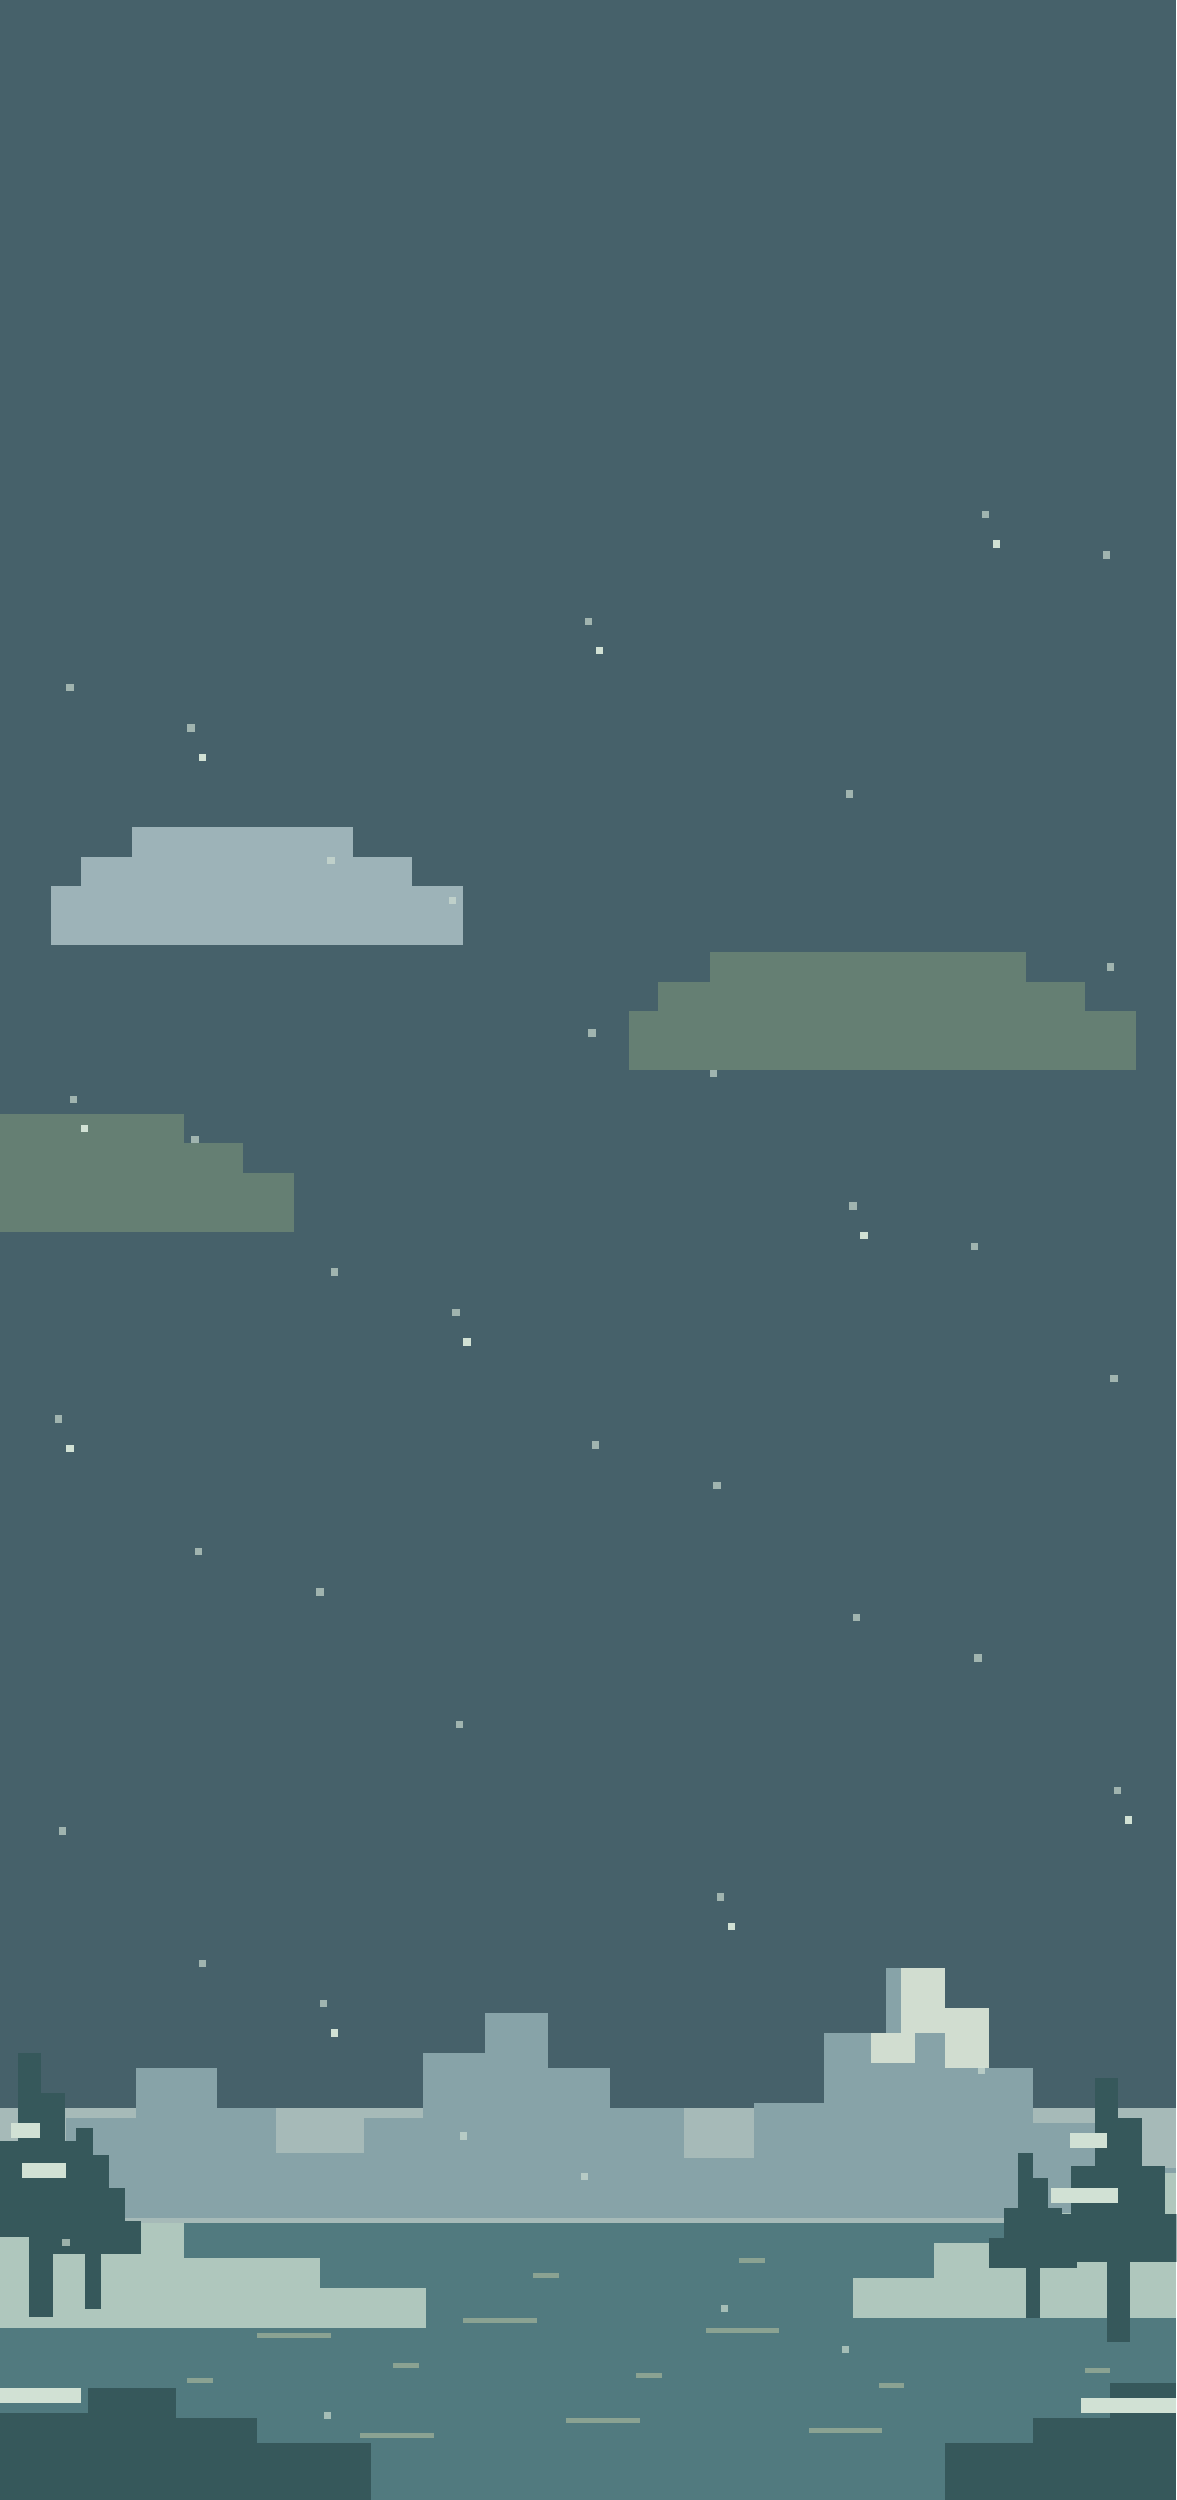
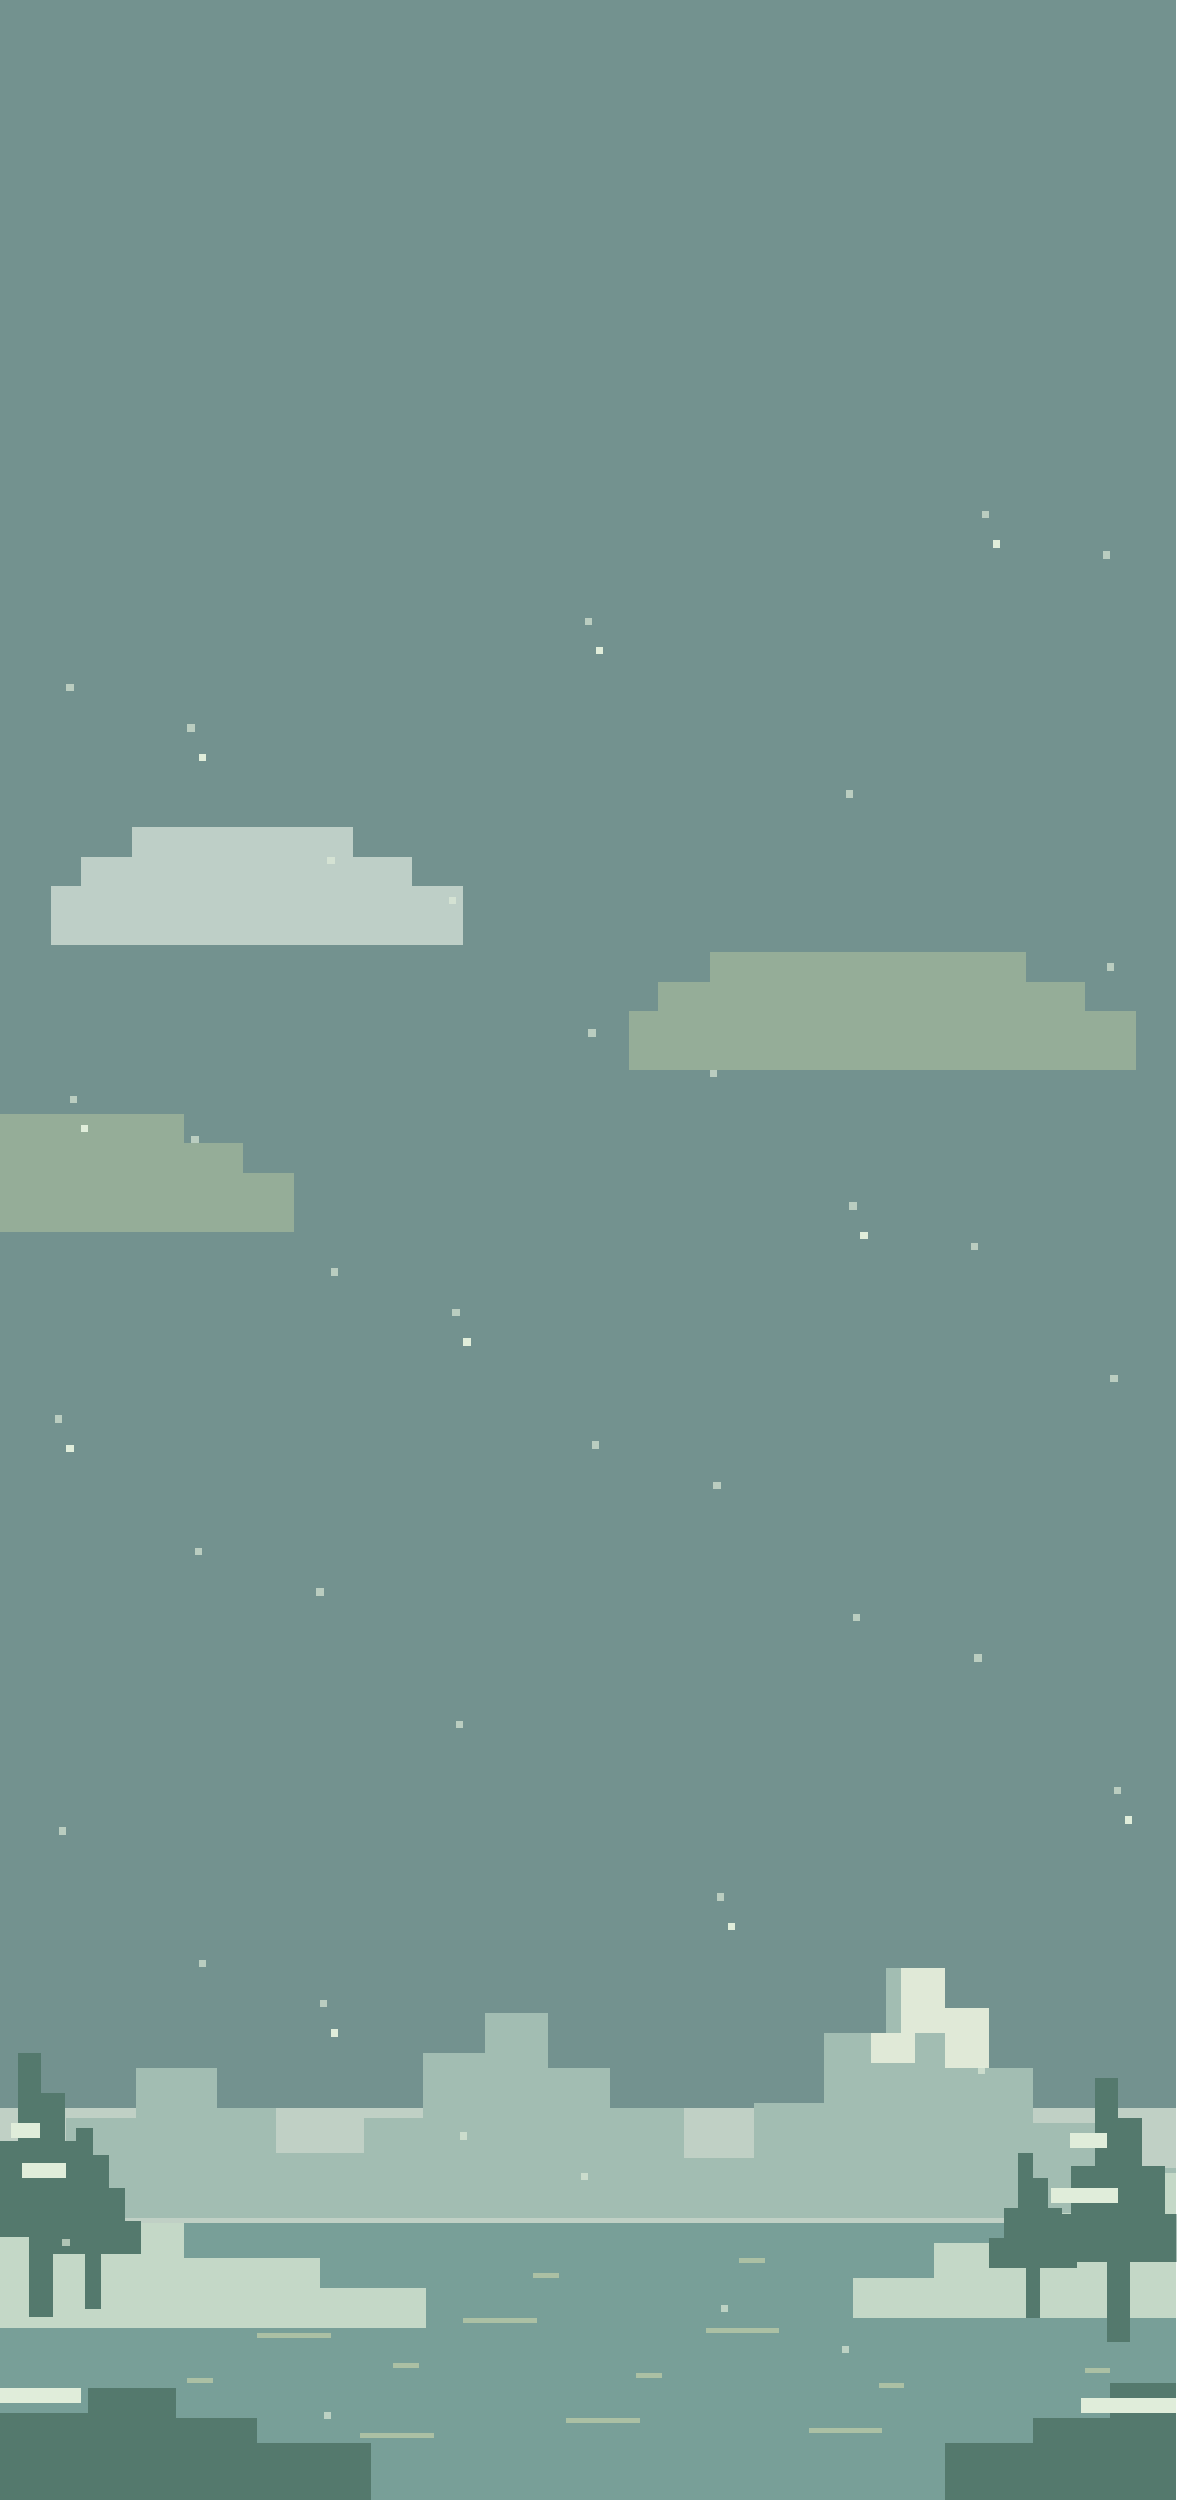
<svg xmlns="http://www.w3.org/2000/svg" viewBox="0 0 320 680" preserveAspectRatio="xMidYMid slice" shape-rendering="crispEdges" data-weather-code="56" data-period="day">
-   <rect x="0" y="0" width="320" height="680" fill="#46616a" opacity="1" />
+   <rect x="0" y="0" width="320" height="680" fill="#73928f" opacity="1" />
  <g data-layer="clouds">
-     <path d="M22 233h14v-8h60v8h16v8h14v16H14V241h8z" fill="#9db3b8" />
-     <path d="M179 267h14v-8h86v8h16v8h14v16H171V275h8z" fill="#657f73" />
-     <path d="M-35 311h14v-8h71v8h16v8h14v16H-43V319h8z" fill="#657f73" />
+     <path d="M22 233h14v-8h60v8h16v8h14v16H14V241h8z" fill="#becfc7" />
+     <path d="M179 267h14v-8h86v8h16v8h14v16H171V275h8z" fill="#95ad98" />
+     <path d="M-35 311h14v-8h71v8h16v8h14v16H-43V319h8z" fill="#95ad98" />
  </g>
  <g data-layer="terrain" transform="translate(0 470) scale(1 1.36)">
-     <rect x="0" y="76" width="320" height="79" fill="#a6bab8" opacity="1" />
+     <rect x="0" y="76" width="320" height="79" fill="#c0d0c5" opacity="1" />
    <g opacity="1">
-       <path d="M0 98V84h18v-6h19V68h22v8h16v9h24v-7h16V65h17v-8h17v11h17v8h20v10h19V75h19V61h17V48h12v8h12v12h16v11h22v9h17v10z" fill="#87a3a8" />
-       <path d="M237 61h8V48h12v8h12v12h-12v-7h-8v6h-12z" fill="#d1ddd0" />
+       <path d="M0 98V84h18v-6h19V68h22v8h16v9h24v-7h16V65h17v-8h17v11h17v8h20v10h19V75h19V61h17V48h12v8h12v12h16v11h22v9h17v10z" fill="#a2bdb2" />
+       <path d="M237 61h8V48h12v8h12v12h-12v-7h-8v6h-12z" fill="#e0e9d7" />
    </g>
-     <rect x="0" y="99" width="320" height="56" fill="#517a7f" opacity="1" />
-     <rect x="13" y="105" width="7" height="1" fill="#a2b49a" opacity="0.7" />
-     <rect x="60" y="116" width="20" height="1" fill="#a2b49a" opacity="0.7" />
-     <rect x="107" y="127" width="7" height="1" fill="#a2b49a" opacity="0.7" />
-     <rect x="154" y="138" width="20" height="1" fill="#a2b49a" opacity="0.7" />
-     <rect x="201" y="106" width="7" height="1" fill="#a2b49a" opacity="0.7" />
-     <rect x="248" y="117" width="20" height="1" fill="#a2b49a" opacity="0.7" />
-     <rect x="295" y="128" width="7" height="1" fill="#a2b49a" opacity="0.7" />
-     <rect x="32" y="139" width="20" height="1" fill="#a2b49a" opacity="0.7" />
-     <rect x="79" y="107" width="7" height="1" fill="#a2b49a" opacity="0.7" />
-     <rect x="126" y="118" width="20" height="1" fill="#a2b49a" opacity="0.7" />
-     <rect x="173" y="129" width="7" height="1" fill="#a2b49a" opacity="0.7" />
-     <rect x="220" y="140" width="20" height="1" fill="#a2b49a" opacity="0.7" />
-     <rect x="267" y="108" width="7" height="1" fill="#a2b49a" opacity="0.7" />
-     <rect x="4" y="119" width="20" height="1" fill="#a2b49a" opacity="0.7" />
-     <rect x="51" y="130" width="7" height="1" fill="#a2b49a" opacity="0.7" />
-     <rect x="98" y="141" width="20" height="1" fill="#a2b49a" opacity="0.7" />
-     <rect x="145" y="109" width="7" height="1" fill="#a2b49a" opacity="0.7" />
-     <rect x="192" y="120" width="20" height="1" fill="#a2b49a" opacity="0.7" />
-     <rect x="239" y="131" width="7" height="1" fill="#a2b49a" opacity="0.7" />
-     <rect x="286" y="142" width="20" height="1" fill="#a2b49a" opacity="0.7" />
-     <rect x="23" y="110" width="7" height="1" fill="#a2b49a" opacity="0.7" />
-     <rect x="70" y="121" width="20" height="1" fill="#a2b49a" opacity="0.7" />
-     <path fill="#afc7bd" d="M0 92h27v7h23v7h37v6h29v8H0zM320 89h-22v8h-20v6h-24v7h-22v8h88z" />
-     <g transform="translate(-8 65) scale(1.6)" fill="#36585b">
+     <rect x="0" y="99" width="320" height="56" fill="#789f98" opacity="1" />
+     <rect x="13" y="105" width="7" height="1" fill="#c0ceaa" opacity="0.7" />
+     <rect x="60" y="116" width="20" height="1" fill="#c0ceaa" opacity="0.7" />
+     <rect x="107" y="127" width="7" height="1" fill="#c0ceaa" opacity="0.7" />
+     <rect x="154" y="138" width="20" height="1" fill="#c0ceaa" opacity="0.7" />
+     <rect x="201" y="106" width="7" height="1" fill="#c0ceaa" opacity="0.7" />
+     <rect x="248" y="117" width="20" height="1" fill="#c0ceaa" opacity="0.7" />
+     <rect x="295" y="128" width="7" height="1" fill="#c0ceaa" opacity="0.7" />
+     <rect x="32" y="139" width="20" height="1" fill="#c0ceaa" opacity="0.7" />
+     <rect x="79" y="107" width="7" height="1" fill="#c0ceaa" opacity="0.7" />
+     <rect x="126" y="118" width="20" height="1" fill="#c0ceaa" opacity="0.7" />
+     <rect x="173" y="129" width="7" height="1" fill="#c0ceaa" opacity="0.7" />
+     <rect x="220" y="140" width="20" height="1" fill="#c0ceaa" opacity="0.7" />
+     <rect x="267" y="108" width="7" height="1" fill="#c0ceaa" opacity="0.7" />
+     <rect x="4" y="119" width="20" height="1" fill="#c0ceaa" opacity="0.7" />
+     <rect x="51" y="130" width="7" height="1" fill="#c0ceaa" opacity="0.7" />
+     <rect x="98" y="141" width="20" height="1" fill="#c0ceaa" opacity="0.7" />
+     <rect x="145" y="109" width="7" height="1" fill="#c0ceaa" opacity="0.7" />
+     <rect x="192" y="120" width="20" height="1" fill="#c0ceaa" opacity="0.7" />
+     <rect x="239" y="131" width="7" height="1" fill="#c0ceaa" opacity="0.7" />
+     <rect x="286" y="142" width="20" height="1" fill="#c0ceaa" opacity="0.7" />
+     <rect x="23" y="110" width="7" height="1" fill="#c0ceaa" opacity="0.7" />
+     <rect x="70" y="121" width="20" height="1" fill="#c0ceaa" opacity="0.7" />
+     <path fill="#c4d8c7" d="M0 92h27v7h23v7h37v6h29v8H0zM320 89h-22v8h-20v6h-24v7h-22v8h88z" />
+     <g transform="translate(-8 65) scale(1.6)" fill="#54796d">
      <path d="M8 0h4v5h4v6h4v6h4v6H0v-6h4v-6h4z" />
      <path d="M10 20h4v13h-4z" />
    </g>
-     <g transform="translate(12 80) scale(1.1)" fill="#36585b">
+     <g transform="translate(12 80) scale(1.1)" fill="#54796d">
      <path d="M8 0h4v5h4v6h4v6h4v6H0v-6h4v-6h4z" />
      <path d="M10 20h4v13h-4z" />
    </g>
-     <g transform="translate(285 70) scale(1.6)" fill="#36585b">
+     <g transform="translate(285 70) scale(1.6)" fill="#54796d">
      <path d="M8 0h4v5h4v6h4v6h4v6H0v-6h4v-6h4z" />
      <path d="M10 20h4v13h-4z" />
    </g>
-     <g transform="translate(269 85) scale(1)" fill="#36585b">
+     <g transform="translate(269 85) scale(1)" fill="#54796d">
      <path d="M8 0h4v5h4v6h4v6h4v6H0v-6h4v-6h4z" />
      <path d="M10 20h4v13h-4z" />
    </g>
-     <path fill="#36585b" d="M0 137h24v-5h24v6h22v5h31v12H0zM320 131h-18v7h-21v5h-24v12h63z" />
-     <g data-layer="frost" fill="#d1e1d4">
+     <path fill="#54796d" d="M0 137h24v-5h24v6h22v5h31v12H0zM320 131h-18v7h-21v5h-24v12h63z" />
+     <g data-layer="frost" fill="#e0edda">
      <path d="M3 79h8v3h-8zM6 87h12v3H6zM291 81h10v3h-10zM286 92h18v3h-18zM0 132h22v3H0zM294 134h26v3h-26z" />
    </g>
  </g>
  <g data-layer="ice">
-     <rect x="19" y="298" width="2" height="2" fill="#d1e1d4" opacity="0.65" />
-     <rect x="22" y="306" width="2" height="2" fill="#d1e1d4" opacity="1" />
-     <rect x="90" y="345" width="2" height="2" fill="#d1e1d4" opacity="0.65" />
-     <rect x="161" y="392" width="2" height="2" fill="#d1e1d4" opacity="0.65" />
-     <rect x="232" y="439" width="2" height="2" fill="#d1e1d4" opacity="0.65" />
-     <rect x="303" y="486" width="2" height="2" fill="#d1e1d4" opacity="0.65" />
-     <rect x="306" y="494" width="2" height="2" fill="#d1e1d4" opacity="1" />
-     <rect x="54" y="533" width="2" height="2" fill="#d1e1d4" opacity="0.65" />
-     <rect x="125" y="580" width="2" height="2" fill="#d1e1d4" opacity="0.65" />
-     <rect x="196" y="627" width="2" height="2" fill="#d1e1d4" opacity="0.65" />
-     <rect x="267" y="139" width="2" height="2" fill="#d1e1d4" opacity="0.65" />
-     <rect x="270" y="147" width="2" height="2" fill="#d1e1d4" opacity="1" />
-     <rect x="18" y="186" width="2" height="2" fill="#d1e1d4" opacity="0.65" />
-     <rect x="89" y="233" width="2" height="2" fill="#d1e1d4" opacity="0.65" />
-     <rect x="160" y="280" width="2" height="2" fill="#d1e1d4" opacity="0.65" />
-     <rect x="231" y="327" width="2" height="2" fill="#d1e1d4" opacity="0.65" />
-     <rect x="234" y="335" width="2" height="2" fill="#d1e1d4" opacity="1" />
-     <rect x="302" y="374" width="2" height="2" fill="#d1e1d4" opacity="0.65" />
-     <rect x="53" y="421" width="2" height="2" fill="#d1e1d4" opacity="0.65" />
-     <rect x="124" y="468" width="2" height="2" fill="#d1e1d4" opacity="0.65" />
-     <rect x="195" y="515" width="2" height="2" fill="#d1e1d4" opacity="0.65" />
-     <rect x="198" y="523" width="2" height="2" fill="#d1e1d4" opacity="1" />
-     <rect x="266" y="562" width="2" height="2" fill="#d1e1d4" opacity="0.65" />
-     <rect x="17" y="609" width="2" height="2" fill="#d1e1d4" opacity="0.65" />
-     <rect x="88" y="656" width="2" height="2" fill="#d1e1d4" opacity="0.65" />
-     <rect x="159" y="168" width="2" height="2" fill="#d1e1d4" opacity="0.65" />
-     <rect x="162" y="176" width="2" height="2" fill="#d1e1d4" opacity="1" />
-     <rect x="230" y="215" width="2" height="2" fill="#d1e1d4" opacity="0.65" />
-     <rect x="301" y="262" width="2" height="2" fill="#d1e1d4" opacity="0.65" />
-     <rect x="52" y="309" width="2" height="2" fill="#d1e1d4" opacity="0.65" />
-     <rect x="123" y="356" width="2" height="2" fill="#d1e1d4" opacity="0.65" />
-     <rect x="126" y="364" width="2" height="2" fill="#d1e1d4" opacity="1" />
-     <rect x="194" y="403" width="2" height="2" fill="#d1e1d4" opacity="0.65" />
-     <rect x="265" y="450" width="2" height="2" fill="#d1e1d4" opacity="0.65" />
-     <rect x="16" y="497" width="2" height="2" fill="#d1e1d4" opacity="0.65" />
-     <rect x="87" y="544" width="2" height="2" fill="#d1e1d4" opacity="0.65" />
-     <rect x="90" y="552" width="2" height="2" fill="#d1e1d4" opacity="1" />
-     <rect x="158" y="591" width="2" height="2" fill="#d1e1d4" opacity="0.65" />
-     <rect x="229" y="638" width="2" height="2" fill="#d1e1d4" opacity="0.65" />
-     <rect x="300" y="150" width="2" height="2" fill="#d1e1d4" opacity="0.65" />
-     <rect x="51" y="197" width="2" height="2" fill="#d1e1d4" opacity="0.65" />
-     <rect x="54" y="205" width="2" height="2" fill="#d1e1d4" opacity="1" />
-     <rect x="122" y="244" width="2" height="2" fill="#d1e1d4" opacity="0.65" />
-     <rect x="193" y="291" width="2" height="2" fill="#d1e1d4" opacity="0.65" />
-     <rect x="264" y="338" width="2" height="2" fill="#d1e1d4" opacity="0.65" />
-     <rect x="15" y="385" width="2" height="2" fill="#d1e1d4" opacity="0.65" />
-     <rect x="18" y="393" width="2" height="2" fill="#d1e1d4" opacity="1" />
-     <rect x="86" y="432" width="2" height="2" fill="#d1e1d4" opacity="0.65" />
+     <rect x="19" y="298" width="2" height="2" fill="#e0edda" opacity="0.65" />
+     <rect x="22" y="306" width="2" height="2" fill="#e0edda" opacity="1" />
+     <rect x="90" y="345" width="2" height="2" fill="#e0edda" opacity="0.65" />
+     <rect x="161" y="392" width="2" height="2" fill="#e0edda" opacity="0.65" />
+     <rect x="232" y="439" width="2" height="2" fill="#e0edda" opacity="0.65" />
+     <rect x="303" y="486" width="2" height="2" fill="#e0edda" opacity="0.65" />
+     <rect x="306" y="494" width="2" height="2" fill="#e0edda" opacity="1" />
+     <rect x="54" y="533" width="2" height="2" fill="#e0edda" opacity="0.65" />
+     <rect x="125" y="580" width="2" height="2" fill="#e0edda" opacity="0.65" />
+     <rect x="196" y="627" width="2" height="2" fill="#e0edda" opacity="0.65" />
+     <rect x="267" y="139" width="2" height="2" fill="#e0edda" opacity="0.65" />
+     <rect x="270" y="147" width="2" height="2" fill="#e0edda" opacity="1" />
+     <rect x="18" y="186" width="2" height="2" fill="#e0edda" opacity="0.65" />
+     <rect x="89" y="233" width="2" height="2" fill="#e0edda" opacity="0.65" />
+     <rect x="160" y="280" width="2" height="2" fill="#e0edda" opacity="0.65" />
+     <rect x="231" y="327" width="2" height="2" fill="#e0edda" opacity="0.65" />
+     <rect x="234" y="335" width="2" height="2" fill="#e0edda" opacity="1" />
+     <rect x="302" y="374" width="2" height="2" fill="#e0edda" opacity="0.65" />
+     <rect x="53" y="421" width="2" height="2" fill="#e0edda" opacity="0.65" />
+     <rect x="124" y="468" width="2" height="2" fill="#e0edda" opacity="0.65" />
+     <rect x="195" y="515" width="2" height="2" fill="#e0edda" opacity="0.65" />
+     <rect x="198" y="523" width="2" height="2" fill="#e0edda" opacity="1" />
+     <rect x="266" y="562" width="2" height="2" fill="#e0edda" opacity="0.65" />
+     <rect x="17" y="609" width="2" height="2" fill="#e0edda" opacity="0.65" />
+     <rect x="88" y="656" width="2" height="2" fill="#e0edda" opacity="0.65" />
+     <rect x="159" y="168" width="2" height="2" fill="#e0edda" opacity="0.65" />
+     <rect x="162" y="176" width="2" height="2" fill="#e0edda" opacity="1" />
+     <rect x="230" y="215" width="2" height="2" fill="#e0edda" opacity="0.65" />
+     <rect x="301" y="262" width="2" height="2" fill="#e0edda" opacity="0.65" />
+     <rect x="52" y="309" width="2" height="2" fill="#e0edda" opacity="0.65" />
+     <rect x="123" y="356" width="2" height="2" fill="#e0edda" opacity="0.65" />
+     <rect x="126" y="364" width="2" height="2" fill="#e0edda" opacity="1" />
+     <rect x="194" y="403" width="2" height="2" fill="#e0edda" opacity="0.65" />
+     <rect x="265" y="450" width="2" height="2" fill="#e0edda" opacity="0.65" />
+     <rect x="16" y="497" width="2" height="2" fill="#e0edda" opacity="0.65" />
+     <rect x="87" y="544" width="2" height="2" fill="#e0edda" opacity="0.65" />
+     <rect x="90" y="552" width="2" height="2" fill="#e0edda" opacity="1" />
+     <rect x="158" y="591" width="2" height="2" fill="#e0edda" opacity="0.65" />
+     <rect x="229" y="638" width="2" height="2" fill="#e0edda" opacity="0.65" />
+     <rect x="300" y="150" width="2" height="2" fill="#e0edda" opacity="0.65" />
+     <rect x="51" y="197" width="2" height="2" fill="#e0edda" opacity="0.65" />
+     <rect x="54" y="205" width="2" height="2" fill="#e0edda" opacity="1" />
+     <rect x="122" y="244" width="2" height="2" fill="#e0edda" opacity="0.65" />
+     <rect x="193" y="291" width="2" height="2" fill="#e0edda" opacity="0.65" />
+     <rect x="264" y="338" width="2" height="2" fill="#e0edda" opacity="0.65" />
+     <rect x="15" y="385" width="2" height="2" fill="#e0edda" opacity="0.65" />
+     <rect x="18" y="393" width="2" height="2" fill="#e0edda" opacity="1" />
+     <rect x="86" y="432" width="2" height="2" fill="#e0edda" opacity="0.65" />
  </g>
</svg>
